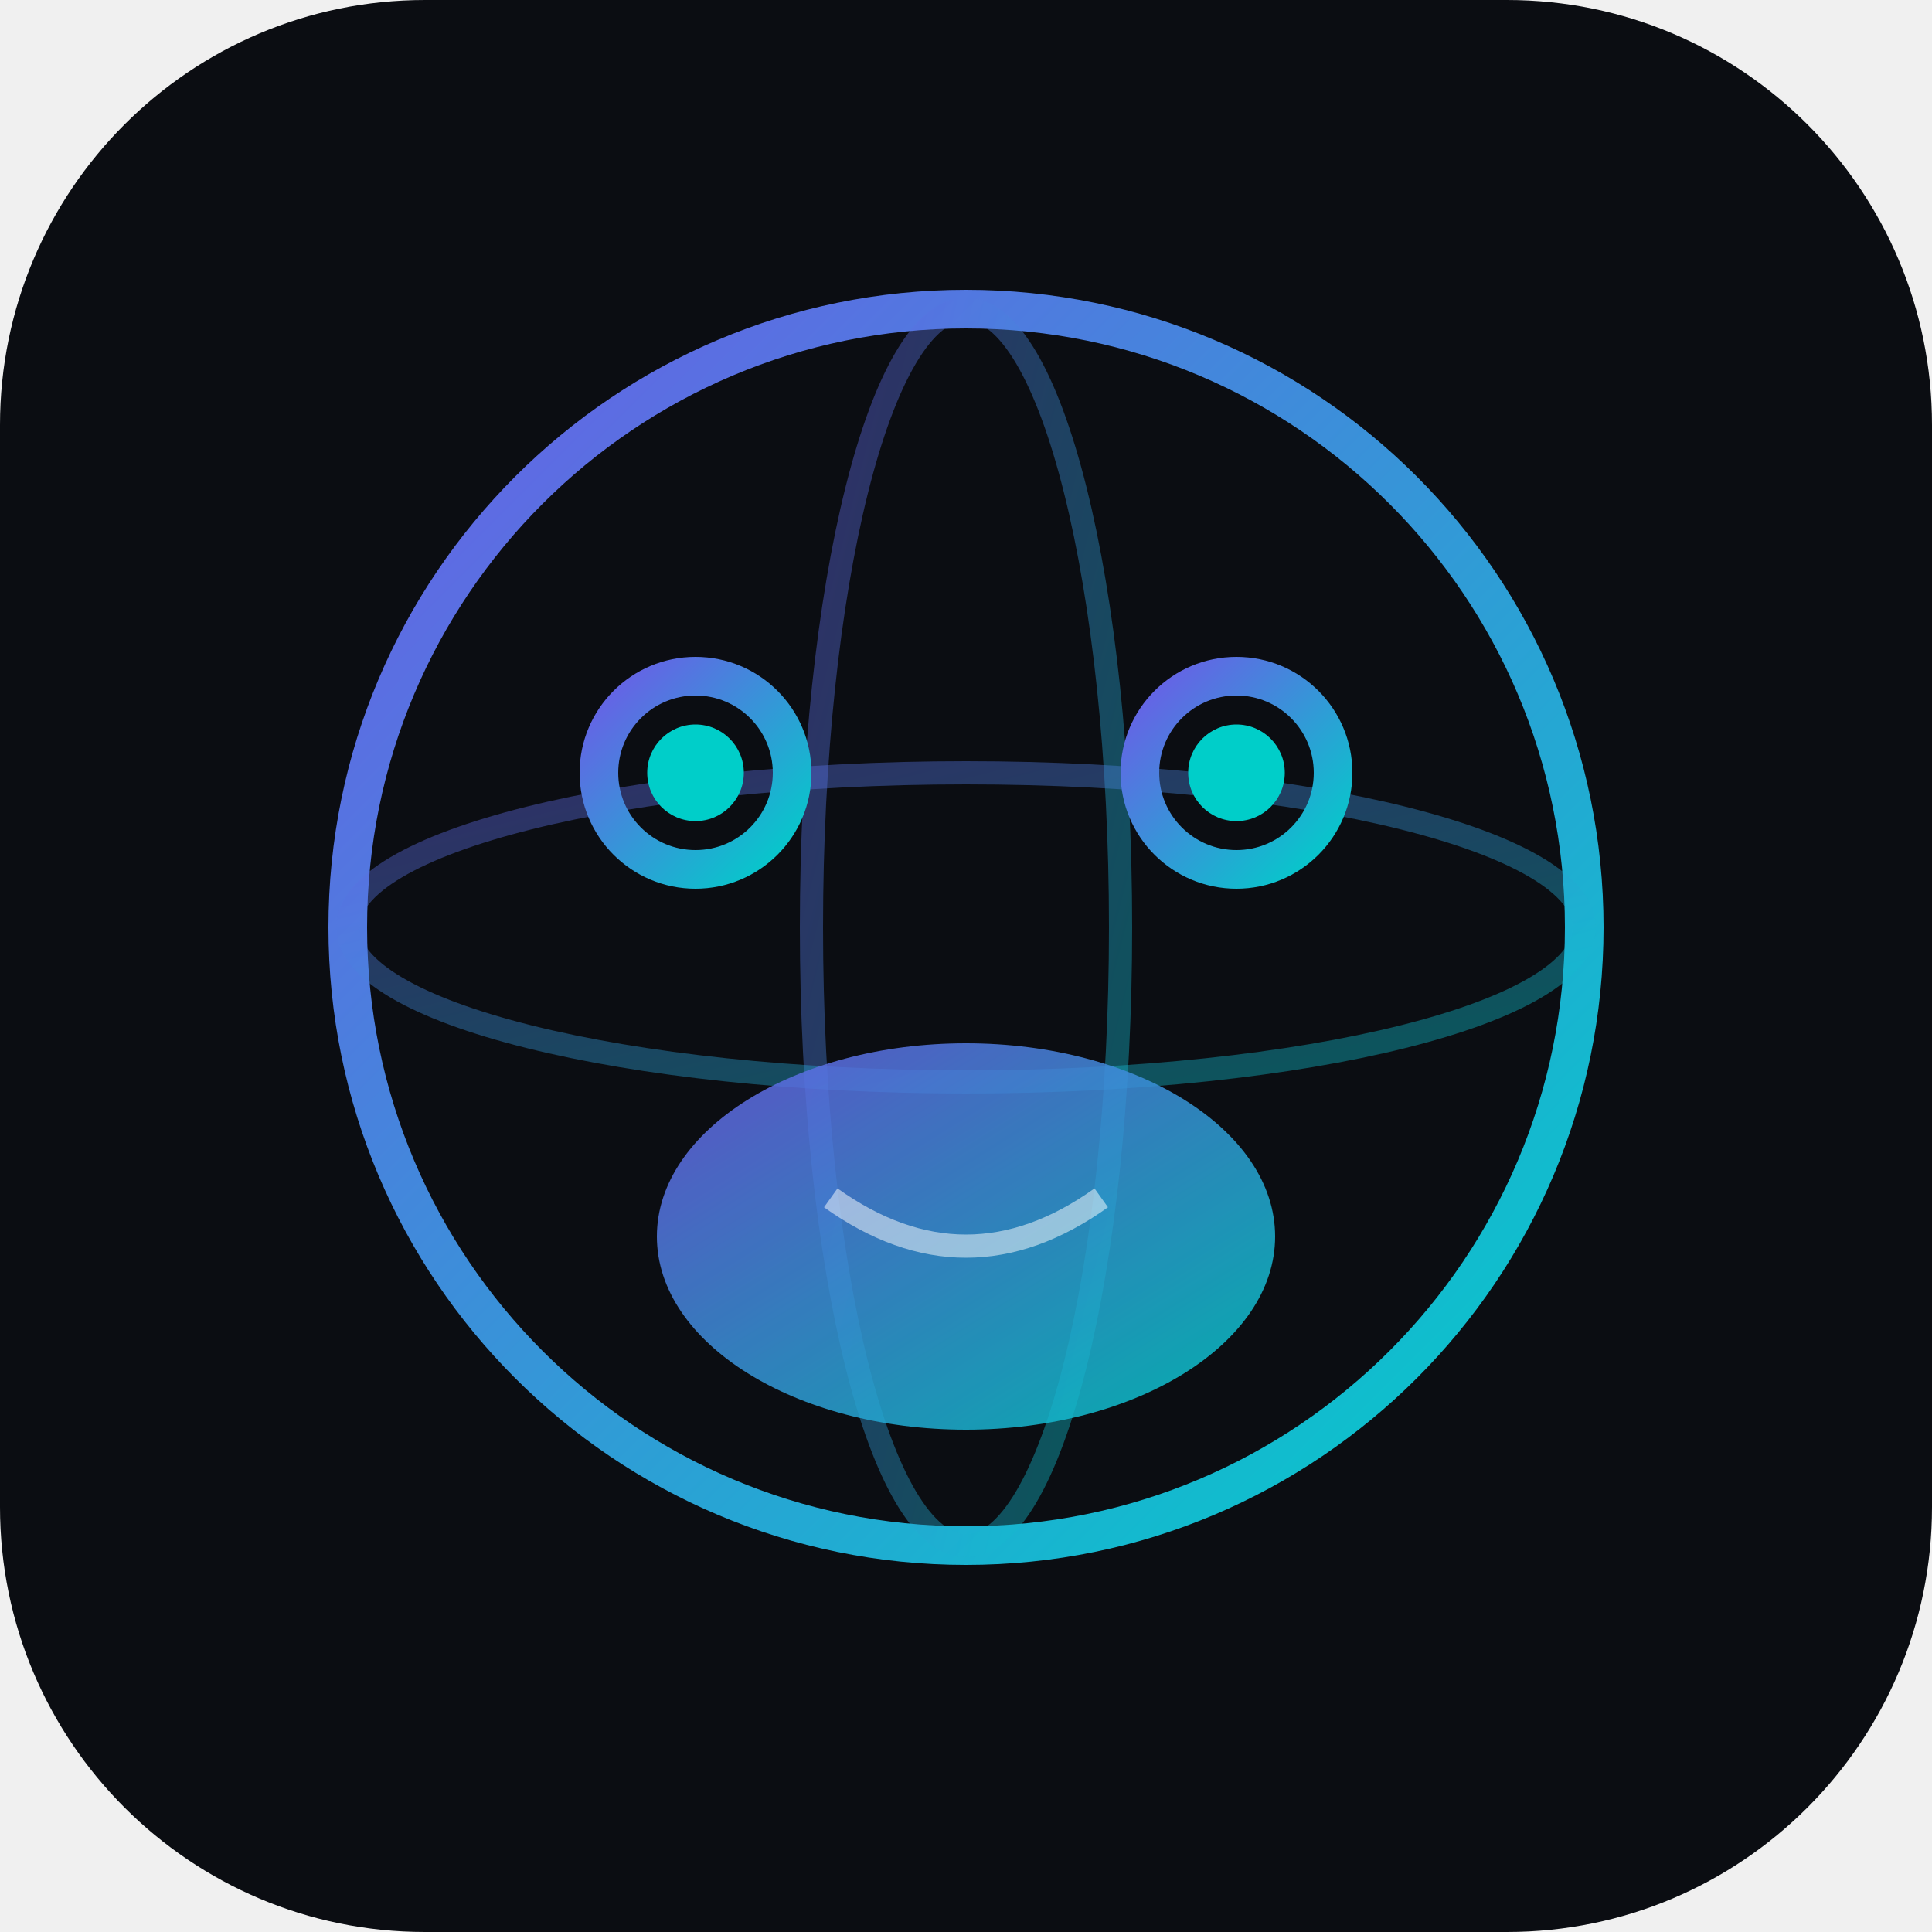
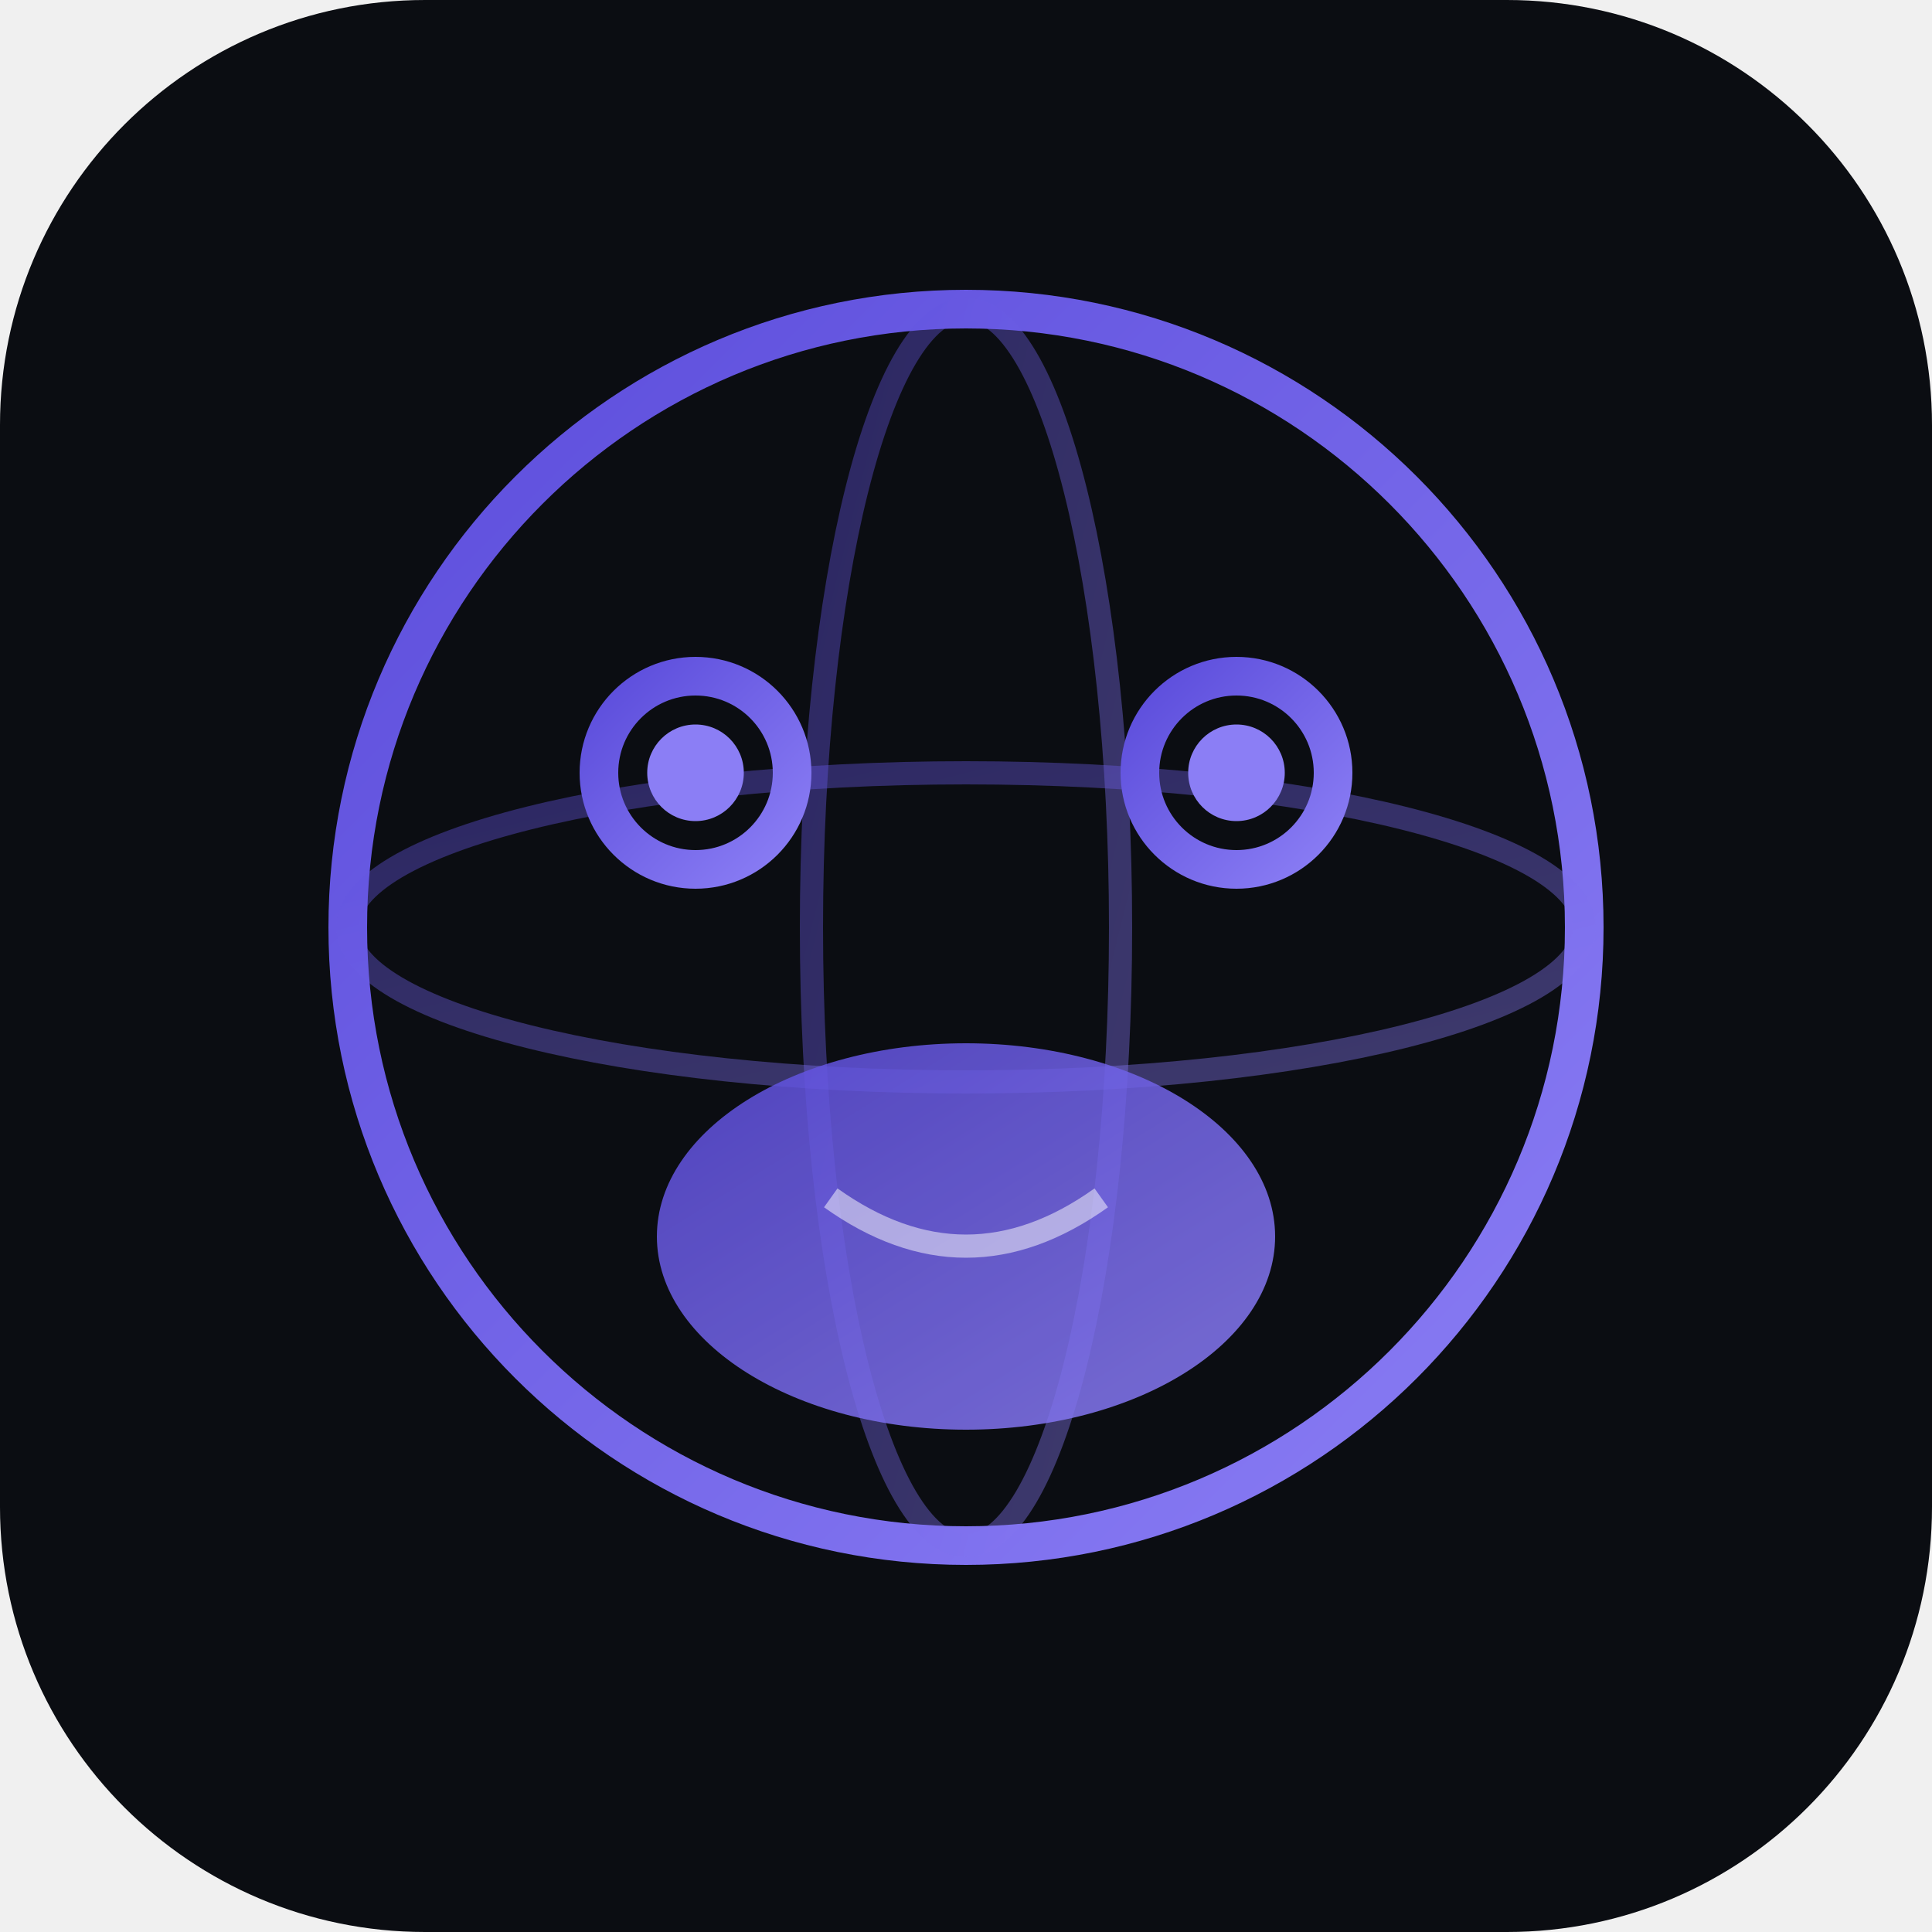
<svg xmlns="http://www.w3.org/2000/svg" viewBox="0 0 100 100">
  <defs>
    <linearGradient id="g" x1="0%" y1="0%" x2="100%" y2="100%">
-       <stop offset="0%" stop-color="#6c5ce7" />
-       <stop offset="100%" stop-color="#00cec9" />
+       <stop offset="0%" stop-color="#5b4cdb" />
+       <stop offset="100%" stop-color="#8b7ef5" />
    </linearGradient>
  </defs>
  <rect width="100" height="100" rx="22" fill="#0b0d12" />
  <circle cx="50" cy="48" r="32" fill="none" stroke="url(#g)" stroke-width="2" />
  <ellipse cx="50" cy="48" rx="8" ry="32" fill="none" stroke="url(#g)" stroke-width="1.2" opacity="0.4" />
  <ellipse cx="50" cy="48" rx="32" ry="8" fill="none" stroke="url(#g)" stroke-width="1.2" opacity="0.4" />
  <circle cx="36" cy="40" r="5" fill="none" stroke="url(#g)" stroke-width="2" />
  <circle cx="64" cy="40" r="5" fill="none" stroke="url(#g)" stroke-width="2" />
-   <circle cx="36" cy="40" r="2.5" fill="#00cec9" />
-   <circle cx="64" cy="40" r="2.5" fill="#00cec9" />
+   <circle cx="36" cy="40" r="2.5" fill="#8b7ef5" />
+   <circle cx="64" cy="40" r="2.5" fill="#8b7ef5" />
  <ellipse cx="50" cy="64" rx="16" ry="10" fill="url(#g)" opacity="0.85" />
  <path d="M43 62 Q50 67 57 62" fill="none" stroke="#fff" stroke-width="1.2" opacity="0.5" />
</svg>
